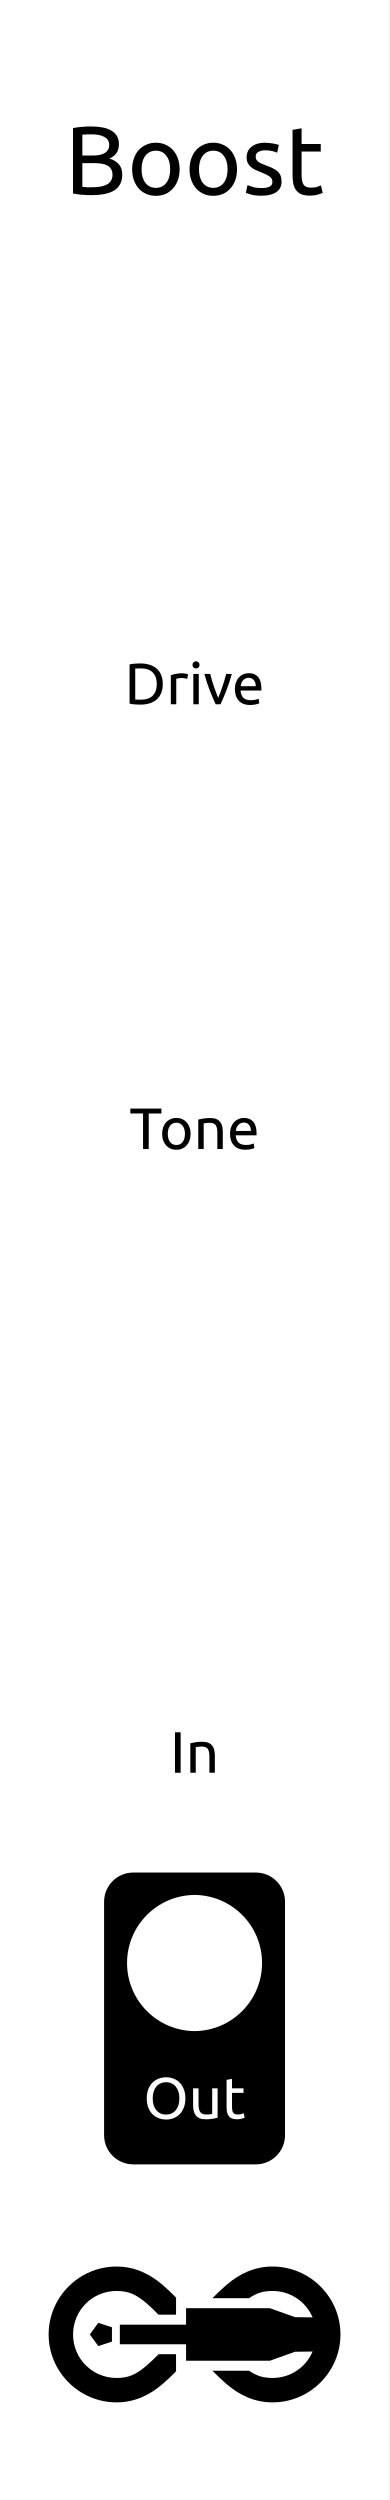
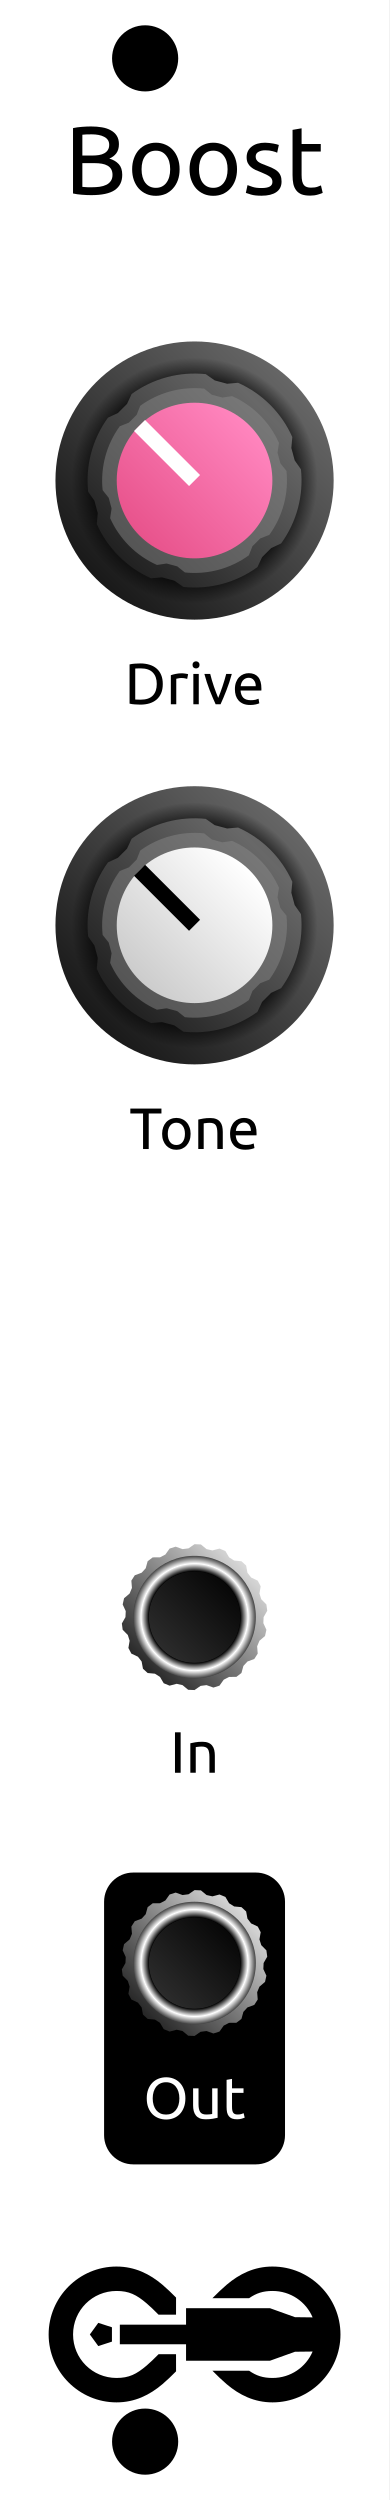
- <svg xmlns="http://www.w3.org/2000/svg" id="svg66" width="20mm" height="128.5mm" version="1.1" viewBox="0 0 20 128.5">
-   <defs id="defs1" />
+ <svg xmlns="http://www.w3.org/2000/svg" id="svg184" width="20mm" height="128.5mm" version="1.1" viewBox="0 0 20 128.5">
+   <defs id="defs91">
+     <linearGradient id="id1" x1=".707" x2="0" y2=".707">
+       <stop id="stop3" stop-color="#666" offset="0" />
+       <stop id="stop5" stop-color="#191919" offset="1" />
+     </linearGradient>
+     <radialGradient id="id2">
+       <stop id="stop8" offset=".654" />
+       <stop id="stop10" stop-opacity="0" offset=".885" />
+     </radialGradient>
+     <linearGradient id="id3" x1=".707" x2="0" y2=".707">
+       <stop id="stop13" stop-color="#666" offset="0" />
+       <stop id="stop15" stop-color="#686868" offset=".04" />
+       <stop id="stop17" stop-color="#212121" offset="1" />
+     </linearGradient>
+     <linearGradient id="id4" x1=".707" x2="0" y2=".707">
+       <stop id="stop20" stop-color="#777" offset="0" />
+       <stop id="stop22" stop-color="#555" offset="1" />
+     </linearGradient>
+     <linearGradient id="id5" x1=".707" x2="0" y2=".707">
+       <stop id="stop25" stop-color="#ff85be" offset="0" />
+       <stop id="stop27" stop-color="#e8538c" offset="1" />
+     </linearGradient>
+     <linearGradient id="id10" x1=".707" x2="0" y2=".707">
+       <stop id="stop52" stop-color="#fff" offset="0" />
+       <stop id="stop54" stop-color="#ccc" offset="1" />
+     </linearGradient>
+     <linearGradient id="id11" x1="1" x2="0" y2="1">
+       <stop id="stop57" stop-color="#fff" offset="-1" />
+       <stop id="stop59" offset="2" />
+     </linearGradient>
+     <radialGradient id="id12">
+       <stop id="stop62" offset=".746" />
+       <stop id="stop64" stop-color="#fff" offset=".873" />
+       <stop id="stop66" stop-color="#444" offset="1" />
+     </radialGradient>
+     <linearGradient id="id13" x1="1" x2="0" y2="1">
+       <stop id="stop69" offset="0" />
+       <stop id="stop71" stop-color="#333" offset="1" />
+     </linearGradient>
+   </defs>
  <rect id="background" width="20" height="128.5" fill="#fff" />
  <g id="stencil" font-family="Ubuntu" font-size="3">
-     <path id="path886" d="m4.688 10.03q-0.105 0-0.23-5e-3 -0.12-5e-3 -0.245-0.015-0.12-0.01-0.24-0.025t-0.22-0.04v-3.36q0.1-0.025 0.22-0.04t0.24-0.025q0.125-0.01 0.245-0.015t0.225-5e-3q0.3 0 0.56 0.045 0.265 0.045 0.455 0.155 0.195 0.105 0.305 0.28t0.11 0.43q0 0.285-0.135 0.47-0.135 0.18-0.36 0.27 0.305 0.09 0.485 0.285t0.18 0.55q0 0.52-0.385 0.785-0.38 0.26-1.21 0.26zm-0.455-1.645v1.22q0.055 5e-3 0.13 0.01 0.065 5e-3 0.15 0.01 0.09 0 0.205 0 0.215 0 0.405-0.025 0.195-0.03 0.34-0.1t0.23-0.195q0.09-0.125 0.09-0.315 0-0.17-0.065-0.285-0.065-0.12-0.19-0.19-0.12-0.07-0.29-0.1t-0.38-0.03zm0-0.39h0.51q0.18 0 0.34-0.025t0.275-0.09q0.12-0.065 0.185-0.17 0.07-0.105 0.07-0.265 0-0.15-0.07-0.25-0.07-0.105-0.195-0.165-0.12-0.065-0.285-0.095t-0.35-0.03-0.29 5e-3 -0.19 0.015z" />
-     <path id="path888" d="m9.232 8.7q0 0.31-0.09 0.56t-0.255 0.43q-0.16 0.18-0.385 0.28-0.225 0.095-0.49 0.095t-0.49-0.095q-0.225-0.1-0.39-0.28-0.16-0.18-0.25-0.43t-0.09-0.56q0-0.305 0.09-0.555 0.09-0.255 0.25-0.435 0.165-0.18 0.39-0.275 0.225-0.1 0.49-0.1t0.49 0.1q0.225 0.095 0.385 0.275 0.165 0.18 0.255 0.435 0.09 0.25 0.09 0.555zm-0.485 0q0-0.44-0.2-0.695-0.195-0.26-0.535-0.26t-0.54 0.26q-0.195 0.255-0.195 0.695t0.195 0.7q0.2 0.255 0.54 0.255t0.535-0.255q0.2-0.26 0.2-0.7z" />
-     <path id="path890" d="m12.183 8.7q0 0.31-0.09 0.56t-0.255 0.43q-0.16 0.18-0.385 0.28-0.225 0.095-0.49 0.095t-0.49-0.095q-0.225-0.1-0.39-0.28-0.16-0.18-0.25-0.43t-0.09-0.56q0-0.305 0.09-0.555 0.09-0.255 0.25-0.435 0.165-0.18 0.39-0.275 0.225-0.1 0.49-0.1t0.49 0.1q0.225 0.095 0.385 0.275 0.165 0.18 0.255 0.435 0.09 0.25 0.09 0.555zm-0.485 0q0-0.44-0.2-0.695-0.195-0.26-0.535-0.26t-0.54 0.26q-0.195 0.255-0.195 0.695t0.195 0.7q0.2 0.255 0.54 0.255t0.535-0.255q0.2-0.26 0.2-0.7z" />
-     <path id="path892" d="m13.442 9.665q0.285 0 0.42-0.075 0.14-0.075 0.14-0.24 0-0.17-0.135-0.27t-0.445-0.225q-0.15-0.06-0.29-0.12-0.135-0.065-0.235-0.15t-0.16-0.205-0.06-0.295q0-0.345 0.255-0.545 0.255-0.205 0.695-0.205 0.11 0 0.22 0.015 0.11 0.01 0.205 0.03 0.095 0.015 0.165 0.035 0.075 0.02 0.115 0.035l-0.085 0.4q-0.075-0.04-0.235-0.08-0.16-0.045-0.385-0.045-0.195 0-0.34 0.08-0.145 0.075-0.145 0.24 0 0.085 0.03 0.15 0.035 0.065 0.1 0.12 0.07 0.05 0.17 0.095t0.24 0.095q0.185 0.07 0.33 0.14 0.145 0.065 0.245 0.155 0.105 0.09 0.16 0.22 0.055 0.125 0.055 0.31 0 0.36-0.27 0.545-0.265 0.185-0.76 0.185-0.345 0-0.54-0.06-0.195-0.055-0.265-0.085l0.085-0.4q0.08 0.03 0.255 0.09t0.465 0.06z" />
-     <path id="path894" d="m15.502 7.4h0.985v0.39h-0.985v1.2q0 0.195 0.03 0.325 0.03 0.125 0.09 0.2 0.06 0.07 0.15 0.1t0.21 0.03q0.21 0 0.335-0.045 0.13-0.05 0.18-0.07l0.09 0.385q-0.07 0.035-0.245 0.085-0.175 0.055-0.4 0.055-0.265 0-0.44-0.065-0.17-0.07-0.275-0.205t-0.15-0.33q-0.04-0.2-0.04-0.46v-2.32l0.465-0.08z" />
-     <path id="path25" transform="translate(2.5 116.5) scale(.15)" d="m23.274 0c-12.804 0-23.274 10.47-23.274 23.274 0 12.804 10.47 23.274 23.274 23.274 6.282 0 11.38-2.549 15.731-6.245 1.539-1.307 3.076-2.788 4.658-4.388l-0.009-5.869-5.989 0.003c-1.484 1.506-2.847 2.828-4.08 3.877-3.513 2.985-6.049 4.254-10.311 4.254-8.281 0-14.905-6.623-14.905-14.905 0-8.281 6.623-14.905 14.905-14.905 4.261 0 6.798 1.27 10.311 4.254 1.234 1.048 2.596 2.371 4.08 3.877l5.989 0.003 0.009-5.869c-1.582-1.6-3.12-3.08-4.658-4.388-4.351-3.697-9.449-6.245-15.731-6.245zm53.451 0c-6.282 1.0197e-4 -11.379 2.549-15.73 6.245-1.607 1.366-3.213 2.919-4.871 4.602h12.572c2.477-1.718 4.74-2.478 8.029-2.478h3.82e-4c6.2 0 11.47 3.713 13.728 9.055l-6.042-0.075-8.585-3.08-28.741 3.81e-4v5.646h-22.686v6.719h22.686v5.646l28.741 3.82e-4 8.585-3.08 6.042-0.075c-2.258 5.341-7.528 9.055-13.728 9.055h-3.82e-4c-3.289-5.9e-5 -5.553-0.761-8.029-2.478h-12.572c1.658 1.683 3.264 3.236 4.871 4.602 4.351 3.697 9.449 6.245 15.73 6.245h3.82e-4c12.804 0 23.274-10.47 23.274-23.274-8e-6 -12.804-10.47-23.274-23.274-23.274zm-59.712 19.295-2.891 3.979 2.891 3.979 4.677-1.52v-4.918z" />
-     <g id="g29" transform="translate(7.46,32.32)">
-       <path id="path897" d="m0.907 2.839q0 0.27-0.084 0.471-0.084 0.198-0.237 0.33-0.153 0.129-0.366 0.195-0.213 0.063-0.468 0.063-0.126 0-0.279-0.012-0.15-9e-3 -0.273-0.039v-2.016q0.123-0.03 0.273-0.039 0.153-0.012 0.279-0.012 0.255 0 0.468 0.066 0.213 0.063 0.366 0.195 0.153 0.129 0.237 0.33 0.084 0.198 0.084 0.468zm-1.131 0.804q0.414 0 0.618-0.21 0.204-0.213 0.204-0.594t-0.204-0.591q-0.204-0.213-0.618-0.213-0.123 0-0.192 3e-3 -0.066 3e-3 -0.093 6e-3v1.59q0.027 3e-3 0.093 6e-3 0.069 3e-3 0.192 3e-3z" />
-       <path id="path899" d="m1.897 2.287q0.036 0 0.081 6e-3 0.048 3e-3 0.093 0.012 0.045 6e-3 0.081 0.015 0.039 6e-3 0.057 0.012l-0.048 0.243q-0.033-0.012-0.111-0.027-0.075-0.018-0.195-0.018-0.078 0-0.156 0.018-0.075 0.015-0.099 0.021v1.311h-0.279v-1.494q0.099-0.036 0.246-0.066 0.147-0.033 0.33-0.033z" />
-       <path id="path901" d="m2.757 3.88h-0.279v-1.56h0.279zm-0.141-1.842q-0.075 0-0.129-0.048-0.051-0.051-0.051-0.135t0.051-0.132q0.054-0.051 0.129-0.051t0.126 0.051q0.054 0.048 0.054 0.132t-0.054 0.135q-0.051 0.048-0.126 0.048z" />
-       <path id="path903" d="m4.455 2.32q-0.117 0.438-0.276 0.84-0.156 0.402-0.303 0.72h-0.252q-0.147-0.318-0.306-0.72-0.156-0.402-0.273-0.84h0.3q0.036 0.147 0.084 0.315 0.051 0.165 0.105 0.33 0.057 0.162 0.114 0.315t0.108 0.273q0.051-0.12 0.108-0.273t0.111-0.315q0.057-0.165 0.105-0.33 0.051-0.168 0.087-0.315z" />
-       <path id="path905" d="m4.614 3.103q0-0.207 0.06-0.36 0.06-0.156 0.159-0.258t0.228-0.153 0.264-0.051q0.315 0 0.483 0.198 0.168 0.195 0.168 0.597 0 0.018 0 0.048 0 0.027-3e-3 0.051h-1.068q0.018 0.243 0.141 0.369t0.384 0.126q0.147 0 0.246-0.024 0.102-0.027 0.153-0.051l0.039 0.234q-0.051 0.027-0.18 0.057-0.126 0.03-0.288 0.03-0.204 0-0.354-0.06-0.147-0.063-0.243-0.171t-0.144-0.255q-0.045-0.15-0.045-0.327zm1.071-0.153q3e-3 -0.189-0.096-0.309-0.096-0.123-0.267-0.123-0.096 0-0.171 0.039-0.072 0.036-0.123 0.096t-0.081 0.138q-0.027 0.078-0.036 0.159z" />
+     <path id="path1004" d="m4.688 10.03q-0.105 0-0.23-5e-3 -0.12-5e-3 -0.245-0.015-0.12-0.01-0.24-0.025t-0.22-0.04v-3.36q0.1-0.025 0.22-0.04t0.24-0.025q0.125-0.01 0.245-0.015t0.225-5e-3q0.3 0 0.56 0.045 0.265 0.045 0.455 0.155 0.195 0.105 0.305 0.28t0.11 0.43q0 0.285-0.135 0.47-0.135 0.18-0.36 0.27 0.305 0.09 0.485 0.285t0.18 0.55q0 0.52-0.385 0.785-0.38 0.26-1.21 0.26zm-0.455-1.645v1.22q0.055 5e-3 0.13 0.01 0.065 5e-3 0.15 0.01 0.09 0 0.205 0 0.215 0 0.405-0.025 0.195-0.03 0.34-0.1t0.23-0.195q0.09-0.125 0.09-0.315 0-0.17-0.065-0.285-0.065-0.12-0.19-0.19-0.12-0.07-0.29-0.1t-0.38-0.03zm0-0.39h0.51q0.18 0 0.34-0.025t0.275-0.09q0.12-0.065 0.185-0.17 0.07-0.105 0.07-0.265 0-0.15-0.07-0.25-0.07-0.105-0.195-0.165-0.12-0.065-0.285-0.095t-0.35-0.03-0.29 5e-3 -0.19 0.015z" />
+     <path id="path1006" d="m9.232 8.7q0 0.31-0.09 0.56t-0.255 0.43q-0.16 0.18-0.385 0.28-0.225 0.095-0.49 0.095t-0.49-0.095q-0.225-0.1-0.39-0.28-0.16-0.18-0.25-0.43t-0.09-0.56q0-0.305 0.09-0.555 0.09-0.255 0.25-0.435 0.165-0.18 0.39-0.275 0.225-0.1 0.49-0.1t0.49 0.1q0.225 0.095 0.385 0.275 0.165 0.18 0.255 0.435 0.09 0.25 0.09 0.555zm-0.485 0q0-0.44-0.2-0.695-0.195-0.26-0.535-0.26t-0.54 0.26q-0.195 0.255-0.195 0.695t0.195 0.7q0.2 0.255 0.54 0.255t0.535-0.255q0.2-0.26 0.2-0.7z" />
+     <path id="path1008" d="m12.183 8.7q0 0.31-0.09 0.56t-0.255 0.43q-0.16 0.18-0.385 0.28-0.225 0.095-0.49 0.095t-0.49-0.095q-0.225-0.1-0.39-0.28-0.16-0.18-0.25-0.43t-0.09-0.56q0-0.305 0.09-0.555 0.09-0.255 0.25-0.435 0.165-0.18 0.39-0.275 0.225-0.1 0.49-0.1t0.49 0.1q0.225 0.095 0.385 0.275 0.165 0.18 0.255 0.435 0.09 0.25 0.09 0.555zm-0.485 0q0-0.44-0.2-0.695-0.195-0.26-0.535-0.26t-0.54 0.26q-0.195 0.255-0.195 0.695t0.195 0.7q0.2 0.255 0.54 0.255t0.535-0.255q0.2-0.26 0.2-0.7z" />
+     <path id="path1010" d="m13.442 9.665q0.285 0 0.42-0.075 0.14-0.075 0.14-0.24 0-0.17-0.135-0.27t-0.445-0.225q-0.15-0.06-0.29-0.12-0.135-0.065-0.235-0.15t-0.16-0.205-0.06-0.295q0-0.345 0.255-0.545 0.255-0.205 0.695-0.205 0.11 0 0.22 0.015 0.11 0.01 0.205 0.03 0.095 0.015 0.165 0.035 0.075 0.02 0.115 0.035l-0.085 0.4q-0.075-0.04-0.235-0.08-0.16-0.045-0.385-0.045-0.195 0-0.34 0.08-0.145 0.075-0.145 0.24 0 0.085 0.03 0.15 0.035 0.065 0.1 0.12 0.07 0.05 0.17 0.095t0.24 0.095q0.185 0.07 0.33 0.14 0.145 0.065 0.245 0.155 0.105 0.09 0.16 0.22 0.055 0.125 0.055 0.31 0 0.36-0.27 0.545-0.265 0.185-0.76 0.185-0.345 0-0.54-0.06-0.195-0.055-0.265-0.085l0.085-0.4q0.08 0.03 0.255 0.09t0.465 0.06z" />
+     <path id="path1012" d="m15.502 7.4h0.985v0.39h-0.985v1.2q0 0.195 0.03 0.325 0.03 0.125 0.09 0.2 0.06 0.07 0.15 0.1t0.21 0.03q0.21 0 0.335-0.045 0.13-0.05 0.18-0.07l0.09 0.385q-0.07 0.035-0.245 0.085-0.175 0.055-0.4 0.055-0.265 0-0.44-0.065-0.17-0.07-0.275-0.205t-0.15-0.33q-0.04-0.2-0.04-0.46v-2.32l0.465-0.08z" />
+     <path id="path97" transform="translate(2.5 116.5) scale(.15)" d="m23.274 0c-12.804 0-23.274 10.47-23.274 23.274 0 12.804 10.47 23.274 23.274 23.274 6.282 0 11.38-2.549 15.731-6.245 1.539-1.307 3.076-2.788 4.658-4.388l-0.009-5.869-5.989 0.003c-1.484 1.506-2.847 2.828-4.08 3.877-3.513 2.985-6.049 4.254-10.311 4.254-8.281 0-14.905-6.623-14.905-14.905 0-8.281 6.623-14.905 14.905-14.905 4.261 0 6.798 1.27 10.311 4.254 1.234 1.048 2.596 2.371 4.08 3.877l5.989 0.003 0.009-5.869c-1.582-1.6-3.12-3.08-4.658-4.388-4.351-3.697-9.449-6.245-15.731-6.245zm53.451 0c-6.282 1.0197e-4 -11.379 2.549-15.73 6.245-1.607 1.366-3.213 2.919-4.871 4.602h12.572c2.477-1.718 4.74-2.478 8.029-2.478h3.82e-4c6.2 0 11.47 3.713 13.728 9.055l-6.042-0.075-8.585-3.08-28.741 3.81e-4v5.646h-22.686v6.719h22.686v5.646l28.741 3.82e-4 8.585-3.08 6.042-0.075c-2.258 5.341-7.528 9.055-13.728 9.055h-3.82e-4c-3.289-5.9e-5 -5.553-0.761-8.029-2.478h-12.572c1.658 1.683 3.264 3.236 4.871 4.602 4.351 3.697 9.449 6.245 15.73 6.245h3.82e-4c12.804 0 23.274-10.47 23.274-23.274-8e-6 -12.804-10.47-23.274-23.274-23.274zm-59.712 19.295-2.891 3.979 2.891 3.979 4.677-1.52v-4.918z" />
+     <g id="g101" transform="translate(7.46,32.32)">
+       <path id="path1015" d="m0.907 2.839q0 0.27-0.084 0.471-0.084 0.198-0.237 0.33-0.153 0.129-0.366 0.195-0.213 0.063-0.468 0.063-0.126 0-0.279-0.012-0.15-9e-3 -0.273-0.039v-2.016q0.123-0.03 0.273-0.039 0.153-0.012 0.279-0.012 0.255 0 0.468 0.066 0.213 0.063 0.366 0.195 0.153 0.129 0.237 0.33 0.084 0.198 0.084 0.468zm-1.131 0.804q0.414 0 0.618-0.21 0.204-0.213 0.204-0.594t-0.204-0.591q-0.204-0.213-0.618-0.213-0.123 0-0.192 3e-3 -0.066 3e-3 -0.093 6e-3v1.59q0.027 3e-3 0.093 6e-3 0.069 3e-3 0.192 3e-3z" />
+       <path id="path1017" d="m1.897 2.287q0.036 0 0.081 6e-3 0.048 3e-3 0.093 0.012 0.045 6e-3 0.081 0.015 0.039 6e-3 0.057 0.012l-0.048 0.243q-0.033-0.012-0.111-0.027-0.075-0.018-0.195-0.018-0.078 0-0.156 0.018-0.075 0.015-0.099 0.021v1.311h-0.279v-1.494q0.099-0.036 0.246-0.066 0.147-0.033 0.33-0.033z" />
+       <path id="path1019" d="m2.757 3.88h-0.279v-1.56h0.279zm-0.141-1.842q-0.075 0-0.129-0.048-0.051-0.051-0.051-0.135t0.051-0.132q0.054-0.051 0.129-0.051t0.126 0.051q0.054 0.048 0.054 0.132t-0.054 0.135q-0.051 0.048-0.126 0.048z" />
+       <path id="path1021" d="m4.455 2.32q-0.117 0.438-0.276 0.84-0.156 0.402-0.303 0.72h-0.252q-0.147-0.318-0.306-0.72-0.156-0.402-0.273-0.84h0.3q0.036 0.147 0.084 0.315 0.051 0.165 0.105 0.33 0.057 0.162 0.114 0.315t0.108 0.273q0.051-0.12 0.108-0.273t0.111-0.315q0.057-0.165 0.105-0.33 0.051-0.168 0.087-0.315z" />
+       <path id="path1023" d="m4.614 3.103q0-0.207 0.06-0.36 0.06-0.156 0.159-0.258t0.228-0.153 0.264-0.051q0.315 0 0.483 0.198 0.168 0.195 0.168 0.597 0 0.018 0 0.048 0 0.027-3e-3 0.051h-1.068q0.018 0.243 0.141 0.369t0.384 0.126q0.147 0 0.246-0.024 0.102-0.027 0.153-0.051l0.039 0.234q-0.051 0.027-0.18 0.057-0.126 0.03-0.288 0.03-0.204 0-0.354-0.06-0.147-0.063-0.243-0.171t-0.144-0.255q-0.045-0.15-0.045-0.327zm1.071-0.153q3e-3 -0.189-0.096-0.309-0.096-0.123-0.267-0.123-0.096 0-0.171 0.039-0.072 0.036-0.123 0.096t-0.081 0.138q-0.027 0.078-0.036 0.159z" />
    </g>
-     <g id="g33" transform="translate(7.46,55.18)">
-       <path id="path908" d="m0.838 1.801v0.252h-0.654v1.827h-0.291v-1.827h-0.654v-0.252z" />
-       <path id="path910" d="m2.337 3.1q0 0.186-0.054 0.336t-0.153 0.258q-0.096 0.108-0.231 0.168-0.135 0.057-0.294 0.057t-0.294-0.057q-0.135-0.06-0.234-0.168-0.096-0.108-0.15-0.258-0.054-0.15-0.054-0.336 0-0.183 0.054-0.333 0.054-0.153 0.15-0.261 0.099-0.108 0.234-0.165 0.135-0.06 0.294-0.06t0.294 0.06q0.135 0.057 0.231 0.165 0.099 0.108 0.153 0.261 0.054 0.15 0.054 0.333zm-0.291 0q0-0.264-0.12-0.417-0.117-0.156-0.321-0.156t-0.324 0.156q-0.117 0.153-0.117 0.417t0.117 0.42q0.12 0.153 0.324 0.153t0.321-0.153q0.12-0.156 0.12-0.42z" />
-       <path id="path912" d="m2.731 2.365q0.096-0.024 0.255-0.051t0.366-0.027q0.186 0 0.309 0.054 0.123 0.051 0.195 0.147 0.075 0.093 0.105 0.225t0.03 0.291v0.876h-0.279v-0.816q0-0.144-0.021-0.246-0.018-0.102-0.063-0.165t-0.12-0.09q-0.075-0.03-0.186-0.03-0.045 0-0.093 3e-3t-0.093 9e-3q-0.042 3e-3 -0.078 9e-3 -0.033 6e-3 -0.048 9e-3v1.317h-0.279z" />
-       <path id="path914" d="m4.365 3.103q0-0.207 0.06-0.36 0.06-0.156 0.159-0.258t0.228-0.153 0.264-0.051q0.315 0 0.483 0.198 0.168 0.195 0.168 0.597 0 0.018 0 0.048 0 0.027-3e-3 0.051h-1.068q0.018 0.243 0.141 0.369t0.384 0.126q0.147 0 0.246-0.024 0.102-0.027 0.153-0.051l0.039 0.234q-0.051 0.027-0.18 0.057-0.126 0.03-0.288 0.03-0.204 0-0.354-0.06-0.147-0.063-0.243-0.171t-0.144-0.255q-0.045-0.15-0.045-0.327zm1.071-0.153q3e-3 -0.189-0.096-0.309-0.096-0.123-0.267-0.123-0.096 0-0.171 0.039-0.072 0.036-0.123 0.096t-0.081 0.138q-0.027 0.078-0.036 0.159z" />
+     <g id="g105" transform="translate(7.46,55.18)">
+       <path id="path1026" d="m0.838 1.801v0.252h-0.654v1.827h-0.291v-1.827h-0.654v-0.252z" />
+       <path id="path1028" d="m2.337 3.1q0 0.186-0.054 0.336t-0.153 0.258q-0.096 0.108-0.231 0.168-0.135 0.057-0.294 0.057t-0.294-0.057q-0.135-0.06-0.234-0.168-0.096-0.108-0.15-0.258-0.054-0.15-0.054-0.336 0-0.183 0.054-0.333 0.054-0.153 0.15-0.261 0.099-0.108 0.234-0.165 0.135-0.06 0.294-0.06t0.294 0.06q0.135 0.057 0.231 0.165 0.099 0.108 0.153 0.261 0.054 0.15 0.054 0.333zm-0.291 0q0-0.264-0.12-0.417-0.117-0.156-0.321-0.156t-0.324 0.156q-0.117 0.153-0.117 0.417t0.117 0.42q0.12 0.153 0.324 0.153t0.321-0.153q0.12-0.156 0.12-0.42z" />
+       <path id="path1030" d="m2.731 2.365q0.096-0.024 0.255-0.051t0.366-0.027q0.186 0 0.309 0.054 0.123 0.051 0.195 0.147 0.075 0.093 0.105 0.225t0.03 0.291v0.876h-0.279v-0.816q0-0.144-0.021-0.246-0.018-0.102-0.063-0.165t-0.12-0.09q-0.075-0.03-0.186-0.03-0.045 0-0.093 3e-3t-0.093 9e-3q-0.042 3e-3 -0.078 9e-3 -0.033 6e-3 -0.048 9e-3v1.317h-0.279z" />
+       <path id="path1032" d="m4.365 3.103q0-0.207 0.06-0.36 0.06-0.156 0.159-0.258t0.228-0.153 0.264-0.051q0.315 0 0.483 0.198 0.168 0.195 0.168 0.597 0 0.018 0 0.048 0 0.027-3e-3 0.051h-1.068q0.018 0.243 0.141 0.369t0.384 0.126q0.147 0 0.246-0.024 0.102-0.027 0.153-0.051l0.039 0.234q-0.051 0.027-0.18 0.057-0.126 0.03-0.288 0.03-0.204 0-0.354-0.06-0.147-0.063-0.243-0.171t-0.144-0.255q-0.045-0.15-0.045-0.327zm1.071-0.153q3e-3 -0.189-0.096-0.309-0.096-0.123-0.267-0.123-0.096 0-0.171 0.039-0.072 0.036-0.123 0.096t-0.081 0.138q-0.027 0.078-0.036 0.159z" />
    </g>
-     <g id="g36" transform="translate(10,83.12)">
-       <path id="path917" d="m-1.006 5.921h0.291v2.079h-0.291z" />
-       <path id="path919" d="m-0.217 6.485q0.096-0.024 0.255-0.051t0.366-0.027q0.186 0 0.309 0.054 0.123 0.051 0.195 0.147 0.075 0.093 0.105 0.225 0.03 0.132 0.03 0.291v0.876h-0.279v-0.816q0-0.144-0.021-0.246-0.018-0.102-0.063-0.165t-0.12-0.09q-0.075-0.03-0.186-0.03-0.045 0-0.093 3e-3t-0.093 9e-3q-0.042 3e-3 -0.078 9e-3 -0.033 6e-3 -0.048 9e-3v1.317h-0.279z" />
+     <g id="g108" transform="translate(10,83.12)">
+       <path id="path1035" d="m-1.006 5.921h0.291v2.079h-0.291z" />
+       <path id="path1037" d="m-0.217 6.485q0.096-0.024 0.255-0.051t0.366-0.027q0.186 0 0.309 0.054 0.123 0.051 0.195 0.147 0.075 0.093 0.105 0.225 0.03 0.132 0.03 0.291v0.876h-0.279v-0.816q0-0.144-0.021-0.246-0.018-0.102-0.063-0.165t-0.12-0.09q-0.075-0.03-0.186-0.03-0.045 0-0.093 3e-3t-0.093 9e-3q-0.042 3e-3 -0.078 9e-3 -0.033 6e-3 -0.048 9e-3v1.317h-0.279z" />
    </g>
-     <g id="g40" transform="translate(10,100.9)">
-       <path id="path_ijdofxgpzq" transform="matrix(.26458 0 0 .26458 -10 -100.9)" d="m25.891 363.78a5.669 5.669 0 0 0-5.67 5.67v45.354a5.669 5.669 0 0 0 5.67 5.67h23.811a5.669 5.669 0 0 0 5.668-5.67v-45.354a5.669 5.669 0 0 0-5.668-5.67zm11.904 4.348a13.228 13.228 0 0 1 0 26.455 13.228 13.228 0 0 1 0-26.455zm-5.51 35.424c0.506 0 0.982 0.088 1.428 0.262 0.454 0.174 0.851 0.434 1.191 0.781 0.34 0.34 0.608 0.767 0.805 1.281 0.204 0.514 0.307 1.109 0.307 1.781s-0.103 1.265-0.307 1.779c-0.197 0.514-0.465 0.945-0.805 1.293-0.34 0.34-0.738 0.598-1.191 0.771-0.446 0.174-0.921 0.26-1.428 0.26-0.514 0-1.002-0.086-1.463-0.26-0.454-0.174-0.853-0.431-1.201-0.771-0.34-0.348-0.612-0.779-0.816-1.293-0.197-0.514-0.295-1.107-0.295-1.779s0.098-1.267 0.295-1.781c0.204-0.514 0.476-0.941 0.816-1.281 0.348-0.348 0.748-0.607 1.201-0.781 0.461-0.174 0.949-0.262 1.463-0.262zm12.789 0.318v1.826h2.234v0.883h-2.234v2.723c0 0.295 0.023 0.54 0.068 0.736 0.045 0.189 0.114 0.34 0.205 0.453 0.091 0.106 0.204 0.181 0.34 0.227 0.136 0.045 0.295 0.068 0.477 0.068 0.317 0 0.569-0.034 0.758-0.102 0.197-0.076 0.333-0.128 0.408-0.158l0.205 0.873c-0.106 0.053-0.29 0.116-0.555 0.191-0.265 0.083-0.568 0.125-0.908 0.125-0.401 0-0.733-0.048-0.998-0.146-0.257-0.106-0.464-0.261-0.623-0.465-0.159-0.204-0.272-0.453-0.34-0.748-0.06-0.302-0.092-0.652-0.092-1.045v-5.26zm-12.812 0.646c-0.401 0-0.763 0.075-1.088 0.227-0.317 0.144-0.59 0.351-0.816 0.623-0.219 0.272-0.389 0.605-0.51 0.998-0.121 0.386-0.182 0.817-0.182 1.293s0.061 0.912 0.182 1.305c0.121 0.386 0.291 0.714 0.51 0.986 0.227 0.272 0.499 0.484 0.816 0.635 0.325 0.144 0.687 0.215 1.088 0.215s0.761-0.071 1.078-0.215c0.317-0.151 0.585-0.363 0.805-0.635 0.227-0.272 0.401-0.601 0.521-0.986 0.121-0.393 0.182-0.828 0.182-1.305s-0.061-0.907-0.182-1.293c-0.121-0.393-0.295-0.726-0.521-0.998-0.219-0.272-0.487-0.479-0.805-0.623-0.317-0.151-0.677-0.227-1.078-0.227zm5.25 1.18h1.055v3.084c0 0.718 0.113 1.231 0.34 1.541s0.608 0.465 1.145 0.465c0.113 0 0.231-4e-3 0.352-0.012 0.121-8e-3 0.236-0.014 0.342-0.021 0.106-0.015 0.2-0.028 0.283-0.035 0.091-0.015 0.154-0.03 0.191-0.045v-4.977h1.055v5.725c-0.242 0.06-0.562 0.125-0.963 0.193-0.393 0.068-0.851 0.102-1.373 0.102-0.454 0-0.835-0.063-1.145-0.191-0.31-0.136-0.559-0.326-0.748-0.568-0.189-0.242-0.325-0.525-0.408-0.85-0.083-0.333-0.125-0.699-0.125-1.1z" style="" />
+     <g id="g112" transform="translate(10,100.9)">
+       <path id="path_hqesyzlyjr" transform="matrix(.26458 0 0 .26458 -10 -100.9)" d="m25.891 363.78a5.669 5.669 0 0 0-5.67 5.67v45.354a5.669 5.669 0 0 0 5.67 5.67h23.811a5.669 5.669 0 0 0 5.668-5.67v-45.354a5.669 5.669 0 0 0-5.668-5.67zm11.904 4.348a13.228 13.228 0 0 1 0 26.455 13.228 13.228 0 0 1 0-26.455zm-5.51 35.424c0.506 0 0.982 0.088 1.428 0.262 0.454 0.174 0.851 0.434 1.191 0.781 0.34 0.34 0.608 0.767 0.805 1.281 0.204 0.514 0.307 1.109 0.307 1.781s-0.103 1.265-0.307 1.779c-0.197 0.514-0.465 0.945-0.805 1.293-0.34 0.34-0.738 0.598-1.191 0.771-0.446 0.174-0.921 0.26-1.428 0.26-0.514 0-1.002-0.086-1.463-0.26-0.454-0.174-0.853-0.431-1.201-0.771-0.34-0.348-0.612-0.779-0.816-1.293-0.197-0.514-0.295-1.107-0.295-1.779s0.098-1.267 0.295-1.781c0.204-0.514 0.476-0.941 0.816-1.281 0.348-0.348 0.748-0.607 1.201-0.781 0.461-0.174 0.949-0.262 1.463-0.262zm12.789 0.318v1.826h2.234v0.883h-2.234v2.723c0 0.295 0.023 0.54 0.068 0.736 0.045 0.189 0.114 0.34 0.205 0.453 0.091 0.106 0.204 0.181 0.34 0.227 0.136 0.045 0.295 0.068 0.477 0.068 0.317 0 0.569-0.034 0.758-0.102 0.197-0.076 0.333-0.128 0.408-0.158l0.205 0.873c-0.106 0.053-0.29 0.116-0.555 0.191-0.265 0.083-0.568 0.125-0.908 0.125-0.401 0-0.733-0.048-0.998-0.146-0.257-0.106-0.464-0.261-0.623-0.465-0.159-0.204-0.272-0.453-0.34-0.748-0.06-0.302-0.092-0.652-0.092-1.045v-5.26zm-12.812 0.646c-0.401 0-0.763 0.075-1.088 0.227-0.317 0.144-0.59 0.351-0.816 0.623-0.219 0.272-0.389 0.605-0.51 0.998-0.121 0.386-0.182 0.817-0.182 1.293s0.061 0.912 0.182 1.305c0.121 0.386 0.291 0.714 0.51 0.986 0.227 0.272 0.499 0.484 0.816 0.635 0.325 0.144 0.687 0.215 1.088 0.215s0.761-0.071 1.078-0.215c0.317-0.151 0.585-0.363 0.805-0.635 0.227-0.272 0.401-0.601 0.521-0.986 0.121-0.393 0.182-0.828 0.182-1.305s-0.061-0.907-0.182-1.293c-0.121-0.393-0.295-0.726-0.521-0.998-0.219-0.272-0.487-0.479-0.805-0.623-0.317-0.151-0.677-0.227-1.078-0.227zm5.25 1.18h1.055v3.084c0 0.718 0.113 1.231 0.34 1.541s0.608 0.465 1.145 0.465c0.113 0 0.231-4e-3 0.352-0.012 0.121-8e-3 0.236-0.014 0.342-0.021 0.106-0.015 0.2-0.028 0.283-0.035 0.091-0.015 0.154-0.03 0.191-0.045v-4.977h1.055v5.725c-0.242 0.06-0.562 0.125-0.963 0.193-0.393 0.068-0.851 0.102-1.373 0.102-0.454 0-0.835-0.063-1.145-0.191-0.31-0.136-0.559-0.326-0.748-0.568-0.189-0.242-0.325-0.525-0.408-0.85-0.083-0.333-0.125-0.699-0.125-1.1z" style="" />
+     </g>
+   </g>
+   <g id="throughholes">
+     <circle id="circle116" cx="7.46" cy="3" r="1.7" />
+     <circle id="circle118" cx="7.46" cy="125.5" r="1.7" />
+     <circle id="circle120" cx="10" cy="24.7" r="3.65" />
+     <circle id="circle124" cx="10" cy="47.56" r="3.65" />
+     <circle id="circle128" cx="10" cy="83.12" r="3.15" />
+     <circle id="circle132" cx="10" cy="100.9" r="3.15" />
+   </g>
+   <g id="cosmetics">
+     <g id="cosmetics_offset" transform="translate(10 12)">
+       <g id="g150" transform="translate(-2.54,20.32)">
+         <circle id="circle138" cx="2.54" cy="-7.62" r="7.15" fill="url(#id1) none" />
+         <circle id="circle140" cx="2.54" cy="-7.62" r="7.15" fill="url(#id2) none" />
+         <path id="path142" d="m-0.693-12.07a5.5 5.5 0 0 1 3.808-1.02l0.463 0.323 0.637 0.171 0.563-0.049a5.5 5.5 0 0 1 2.787 2.787l-0.049 0.563 0.171 0.637 0.323 0.463a5.5 5.5 0 0 1-1.02 3.808l-0.512 0.239-0.466 0.466-0.239 0.512a5.5 5.5 0 0 1-3.808 1.02l-0.463-0.323-0.637-0.171-0.563 0.049a5.5 5.5 0 0 1-2.787-2.787l0.049-0.563-0.171-0.637-0.323-0.463a5.5 5.5 0 0 1 1.02-3.808l0.512-0.239 0.466-0.466z" fill="url(#id3) none" />
+         <path id="path144" d="m-0.252-11.463a4.75 4.75 0 0 1 3.288-0.881l0.393 0.313 0.546 0.146 0.497-0.074a4.75 4.75 0 0 1 2.407 2.407l-0.074 0.497 0.146 0.546 0.313 0.393a4.75 4.75 0 0 1-0.881 3.288l-0.467 0.184-0.4 0.4-0.184 0.467a4.75 4.75 0 0 1-3.288 0.881l-0.393-0.313-0.546-0.146-0.497 0.074a4.75 4.75 0 0 1-2.407-2.407l0.074-0.497-0.146-0.546-0.313-0.393a4.75 4.75 0 0 1 0.881-3.288l0.467-0.184 0.4-0.4z" fill="url(#id4) none" />
+         <circle id="circle146" cx="2.54" cy="-7.62" r="4" fill="url(#id5) none" />
+         <line id="line148" x1="2.54" x2="-.288" y1="-7.62" y2="-10.448" stroke="#fff" stroke-width=".8" />
+       </g>
+       <g id="g164" transform="translate(-2.54,43.18)">
+         <circle id="circle152" cx="2.54" cy="-7.62" r="7.15" fill="url(#id1) none" />
+         <circle id="circle154" cx="2.54" cy="-7.62" r="7.15" fill="url(#id2) none" />
+         <path id="path156" d="m-0.693-12.07a5.5 5.5 0 0 1 3.808-1.02l0.463 0.323 0.637 0.171 0.563-0.049a5.5 5.5 0 0 1 2.787 2.787l-0.049 0.563 0.171 0.637 0.323 0.463a5.5 5.5 0 0 1-1.02 3.808l-0.512 0.239-0.466 0.466-0.239 0.512a5.5 5.5 0 0 1-3.808 1.02l-0.463-0.323-0.637-0.171-0.563 0.049a5.5 5.5 0 0 1-2.787-2.787l0.049-0.563-0.171-0.637-0.323-0.463a5.5 5.5 0 0 1 1.02-3.808l0.512-0.239 0.466-0.466z" fill="url(#id3) none" />
+         <path id="path158" d="m-0.252-11.463a4.75 4.75 0 0 1 3.288-0.881l0.393 0.313 0.546 0.146 0.497-0.074a4.75 4.75 0 0 1 2.407 2.407l-0.074 0.497 0.146 0.546 0.313 0.393a4.75 4.75 0 0 1-0.881 3.288l-0.467 0.184-0.4 0.4-0.184 0.467a4.75 4.75 0 0 1-3.288 0.881l-0.393-0.313-0.546-0.146-0.497 0.074a4.75 4.75 0 0 1-2.407-2.407l0.074-0.497-0.146-0.546-0.313-0.393a4.75 4.75 0 0 1 0.881-3.288l0.467-0.184 0.4-0.4z" fill="url(#id4) none" />
+         <circle id="circle160" cx="2.54" cy="-7.62" r="4" fill="url(#id10) none" />
+         <line id="line162" x1="2.54" x2="-.288" y1="-7.62" y2="-10.448" stroke="#000" stroke-width=".8" />
+       </g>
+       <g id="g172" transform="translate(0 71.12)">
+         <path id="path166" d="m3.55 0-0.014 0.309 0.157 0.342-0.071 0.319-0.286 0.244-0.119 0.286 0.03 0.375-0.176 0.276-0.352 0.131-0.209 0.228-0.1 0.362-0.26 0.199-0.376 0.003-0.275 0.143-0.218 0.306-0.312 0.098-0.354-0.126-0.307 0.04-0.309 0.214-0.327-0.014-0.29-0.24-0.302-0.067-0.364 0.095-0.302-0.125-0.19-0.324-0.261-0.166-0.374-0.035-0.241-0.221-0.068-0.37-0.189-0.246-0.34-0.161-0.151-0.29 0.063-0.371-0.093-0.295-0.264-0.268-0.043-0.324 0.186-0.327 0.014-0.309-0.157-0.342 0.071-0.319 0.286-0.244 0.119-0.286-0.03-0.375 0.176-0.276 0.352-0.131 0.209-0.228 0.1-0.362 0.26-0.199 0.376-0.003 0.275-0.143 0.218-0.306 0.312-0.098 0.354 0.126 0.307-0.04 0.309-0.214 0.327 0.014 0.29 0.24 0.302 0.067 0.364-0.095 0.302 0.125 0.19 0.324 0.261 0.166 0.374 0.035 0.241 0.221 0.068 0.37 0.189 0.246 0.34 0.161 0.151 0.29-0.063 0.371 0.093 0.295 0.264 0.268 0.043 0.324z" fill="url(#id11) none" />
+         <circle id="circle168" r="3.15" fill="url(#id12) none" />
+         <circle id="circle170" r="2.35" fill="url(#id13) none" />
+       </g>
+       <g id="g180" transform="translate(0 88.9)">
+         <path id="path174" d="m3.55 0-0.014 0.309 0.157 0.342-0.071 0.319-0.286 0.244-0.119 0.286 0.03 0.375-0.176 0.276-0.352 0.131-0.209 0.228-0.1 0.362-0.26 0.199-0.376 0.003-0.275 0.143-0.218 0.306-0.312 0.098-0.354-0.126-0.307 0.04-0.309 0.214-0.327-0.014-0.29-0.24-0.302-0.067-0.364 0.095-0.302-0.125-0.19-0.324-0.261-0.166-0.374-0.035-0.241-0.221-0.068-0.37-0.189-0.246-0.34-0.161-0.151-0.29 0.063-0.371-0.093-0.295-0.264-0.268-0.043-0.324 0.186-0.327 0.014-0.309-0.157-0.342 0.071-0.319 0.286-0.244 0.119-0.286-0.03-0.375 0.176-0.276 0.352-0.131 0.209-0.228 0.1-0.362 0.26-0.199 0.376-0.003 0.275-0.143 0.218-0.306 0.312-0.098 0.354 0.126 0.307-0.04 0.309-0.214 0.327 0.014 0.29 0.24 0.302 0.067 0.364-0.095 0.302 0.125 0.19 0.324 0.261 0.166 0.374 0.035 0.241 0.221 0.068 0.37 0.189 0.246 0.34 0.161 0.151 0.29-0.063 0.371 0.093 0.295 0.264 0.268 0.043 0.324z" fill="url(#id11) none" />
+         <circle id="circle176" r="3.15" fill="url(#id12) none" />
+         <circle id="circle178" r="2.35" fill="url(#id13) none" />
+       </g>
    </g>
  </g>
</svg>
